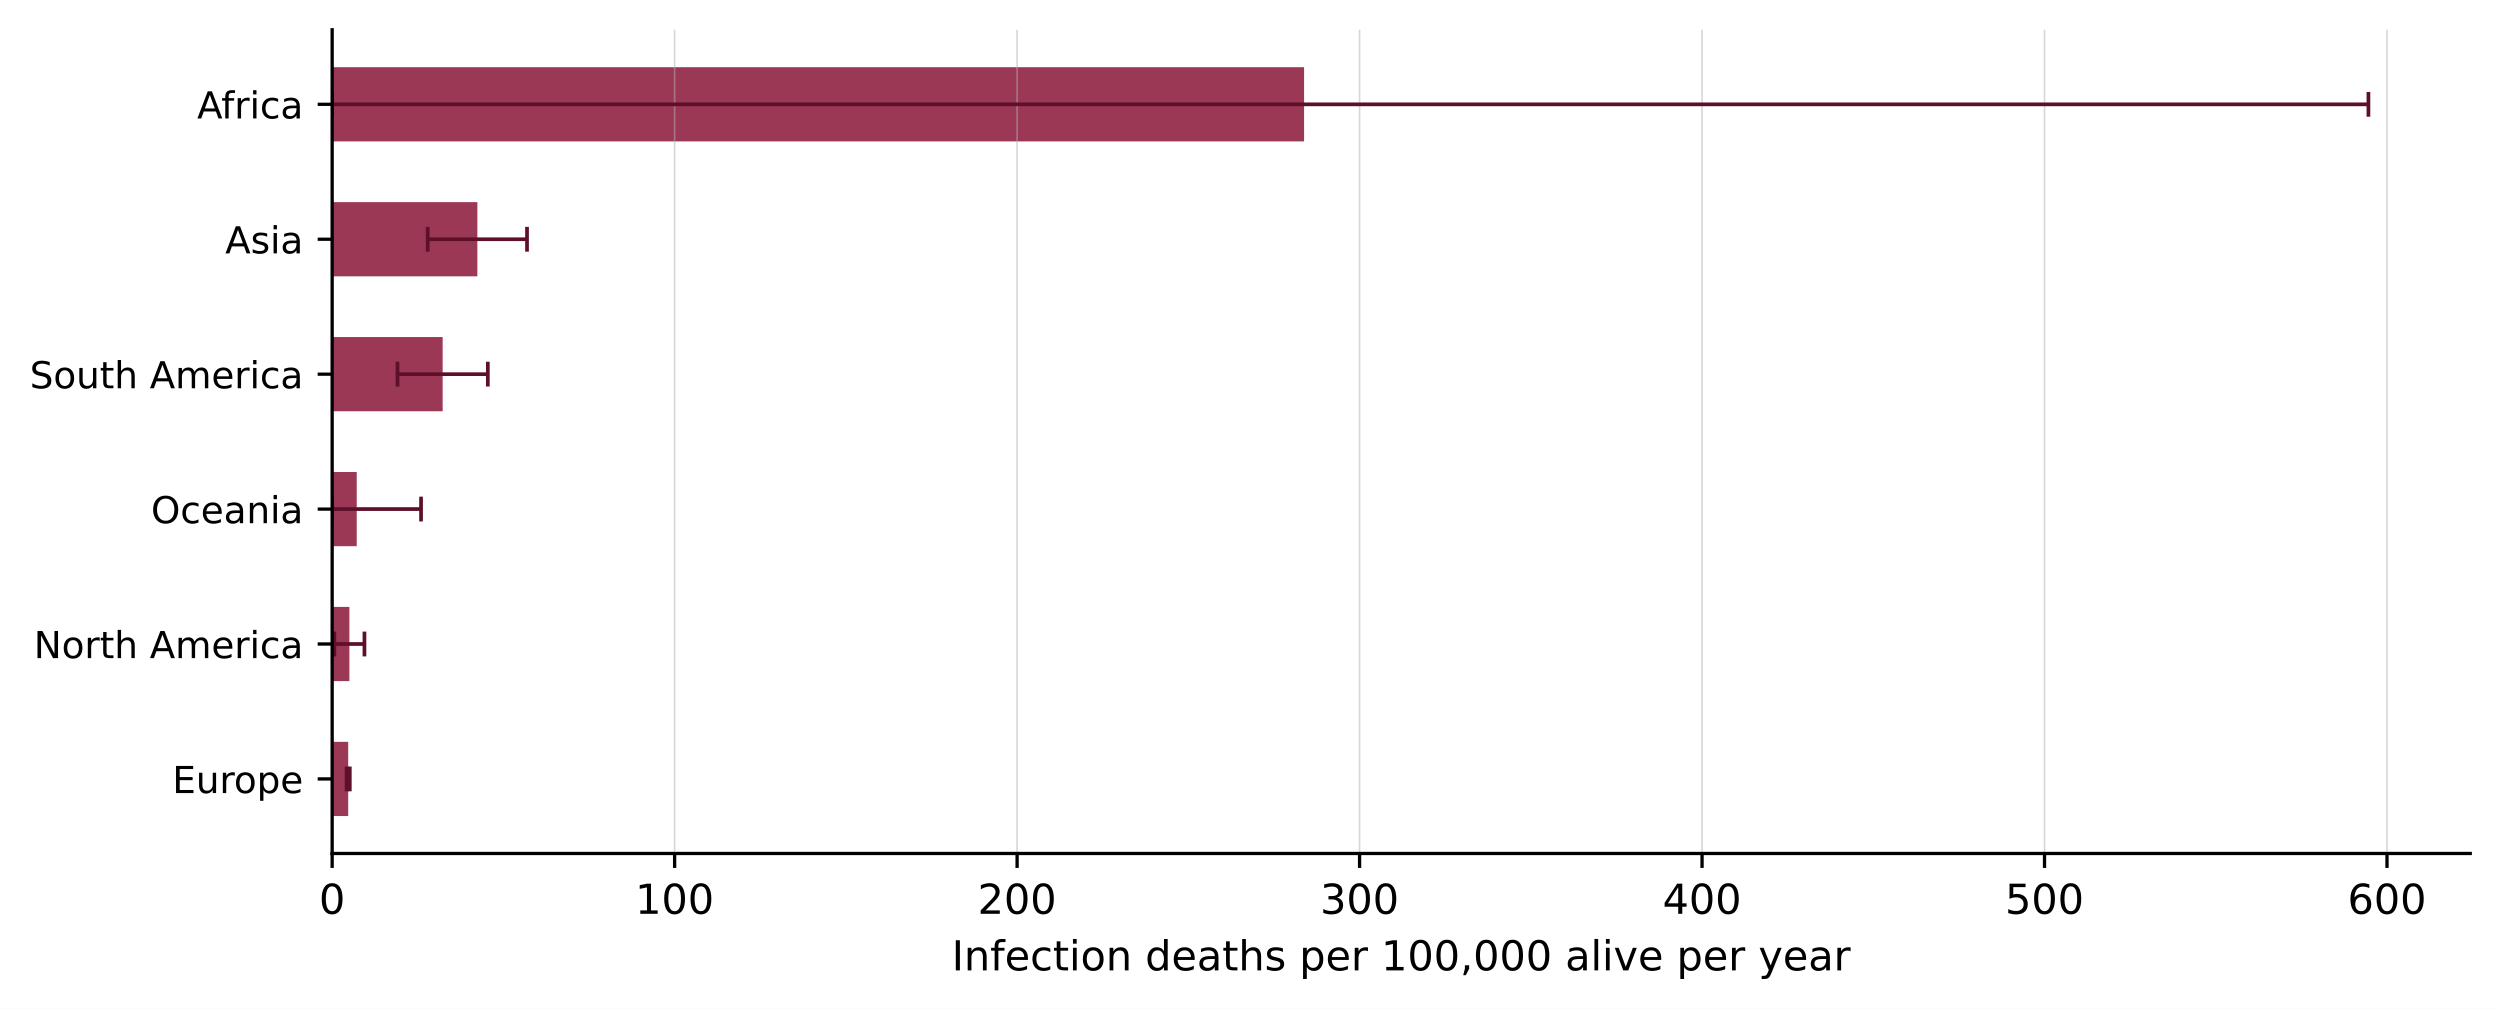
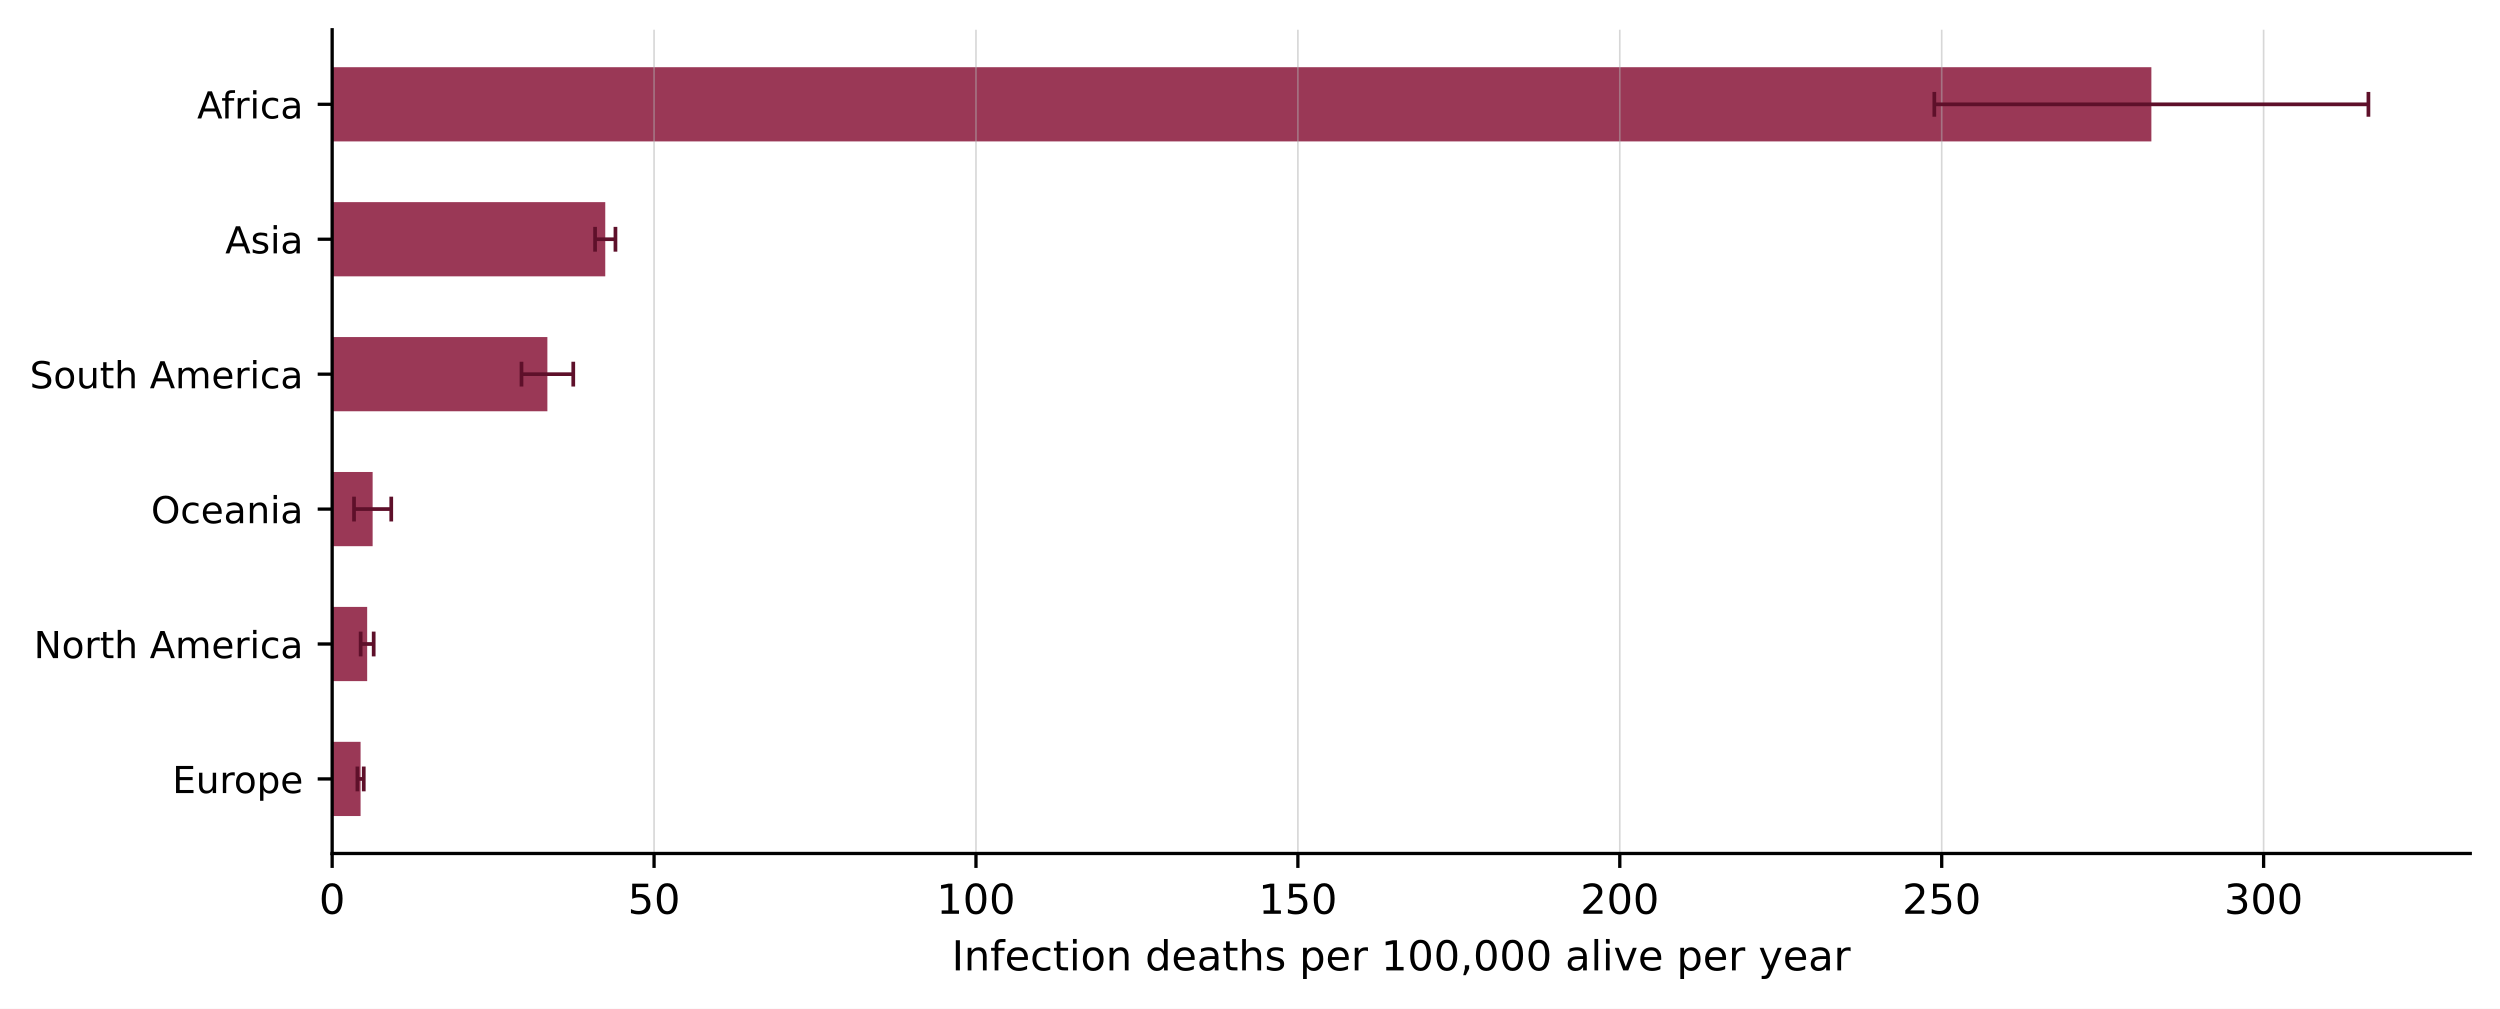
<svg xmlns="http://www.w3.org/2000/svg" xmlns:xlink="http://www.w3.org/1999/xlink" width="604.702pt" height="243.996pt" viewBox="0 0 604.702 243.996" version="1.1">
  <defs>
    <style type="text/css">*{stroke-linejoin: round; stroke-linecap: butt}</style>
  </defs>
  <g id="figure_1">
    <g id="patch_1">
      <path d="M 0 243.996  L 604.702 243.996  L 604.702 0  L 0 0  z " style="fill: #ffffff" />
    </g>
    <g id="axes_1">
      <g id="patch_2">
        <path d="M 80.342 206.44  L 597.502 206.44  L 597.502 7.2  L 80.342 7.2  z " style="fill: #ffffff" />
      </g>
      <g id="patch_3">
-         <path d="M 80.342 197.384  L 84.221 197.384  L 84.221 179.434  L 80.342 179.434  z " clip-path="url(#p004471bc8b)" style="fill: #8c1d40; opacity: 0.88" />
+         <path d="M 80.342 197.384  L 87.218 197.384  L 87.218 179.434  L 80.342 179.434  z " clip-path="url(#p9ab8baaf8f)" style="fill: #8c1d40; opacity: 0.88" />
      </g>
      <g id="patch_4">
-         <path d="M 80.342 164.748  L 84.511 164.748  L 84.511 146.799  L 80.342 146.799  z " clip-path="url(#p004471bc8b)" style="fill: #8c1d40; opacity: 0.88" />
+         <path d="M 80.342 164.748  L 88.811 164.748  L 88.811 146.799  L 80.342 146.799  z " clip-path="url(#p9ab8baaf8f)" style="fill: #8c1d40; opacity: 0.88" />
      </g>
      <g id="patch_5">
-         <path d="M 80.342 132.113  L 86.286 132.113  L 86.286 114.163  L 80.342 114.163  z " clip-path="url(#p004471bc8b)" style="fill: #8c1d40; opacity: 0.88" />
+         <path d="M 80.342 132.113  L 90.133 132.113  L 90.133 114.163  L 80.342 114.163  z " clip-path="url(#p9ab8baaf8f)" style="fill: #8c1d40; opacity: 0.88" />
      </g>
      <g id="patch_6">
-         <path d="M 80.342 99.477  L 107.071 99.477  L 107.071 81.527  L 80.342 81.527  z " clip-path="url(#p004471bc8b)" style="fill: #8c1d40; opacity: 0.88" />
+         <path d="M 80.342 99.477  L 132.401 99.477  L 132.401 81.527  L 80.342 81.527  z " clip-path="url(#p9ab8baaf8f)" style="fill: #8c1d40; opacity: 0.88" />
      </g>
      <g id="patch_7">
-         <path d="M 80.342 66.841  L 115.464 66.841  L 115.464 48.892  L 80.342 48.892  z " clip-path="url(#p004471bc8b)" style="fill: #8c1d40; opacity: 0.88" />
+         <path d="M 80.342 66.841  L 146.401 66.841  L 146.401 48.892  L 80.342 48.892  z " clip-path="url(#p9ab8baaf8f)" style="fill: #8c1d40; opacity: 0.88" />
      </g>
      <g id="patch_8">
-         <path d="M 80.342 34.206  L 315.433 34.206  L 315.433 16.256  L 80.342 16.256  z " clip-path="url(#p004471bc8b)" style="fill: #8c1d40; opacity: 0.88" />
+         <path d="M 80.342 34.206  L 520.376 34.206  L 520.376 16.256  L 80.342 16.256  z " clip-path="url(#p9ab8baaf8f)" style="fill: #8c1d40; opacity: 0.88" />
      </g>
      <g id="matplotlib.axis_1">
        <g id="xtick_1">
          <g id="line2d_1">
-             <path d="M 80.342 206.44  L 80.342 7.2  " clip-path="url(#p004471bc8b)" style="fill: none; stroke: #b0b0b0; stroke-opacity: 0.5; stroke-width: 0.4; stroke-linecap: square" />
+             <path d="M 80.342 206.44  L 80.342 7.2  " clip-path="url(#p9ab8baaf8f)" style="fill: none; stroke: #b0b0b0; stroke-opacity: 0.5; stroke-width: 0.4; stroke-linecap: square" />
          </g>
          <g id="line2d_2">
            <defs>
-               <path id="m68726a2977" d="M 0 0  L 0 3.5  " style="stroke: #000000; stroke-width: 0.8" />
+               <path id="m56ded2f910" d="M 0 0  L 0 3.5  " style="stroke: #000000; stroke-width: 0.8" />
            </defs>
            <g>
-               <use xlink:href="#m68726a2977" x="80.342" y="206.44" style="stroke: #000000; stroke-width: 0.8" />
+               <use xlink:href="#m56ded2f910" x="80.342" y="206.44" style="stroke: #000000; stroke-width: 0.8" />
            </g>
          </g>
          <g id="text_1">
            <g transform="translate(77.16031 221.0384) scale(0.1 -0.1)">
              <defs>
                <path id="DejaVuSans-30" d="M 2034 4250  Q 1547 4250 1301 3770  Q 1056 3291 1056 2328  Q 1056 1369 1301 889  Q 1547 409 2034 409  Q 2525 409 2770 889  Q 3016 1369 3016 2328  Q 3016 3291 2770 3770  Q 2525 4250 2034 4250  z M 2034 4750  Q 2819 4750 3233 4129  Q 3647 3509 3647 2328  Q 3647 1150 3233 529  Q 2819 -91 2034 -91  Q 1250 -91 836 529  Q 422 1150 422 2328  Q 422 3509 836 4129  Q 1250 4750 2034 4750  z " transform="scale(0.015625)" />
              </defs>
              <use xlink:href="#DejaVuSans-30" />
            </g>
          </g>
        </g>
        <g id="xtick_2">
          <g id="line2d_3">
-             <path d="M 163.179 206.44  L 163.179 7.2  " clip-path="url(#p004471bc8b)" style="fill: none; stroke: #b0b0b0; stroke-opacity: 0.5; stroke-width: 0.4; stroke-linecap: square" />
+             <path d="M 158.205 206.44  L 158.205 7.2  " clip-path="url(#p9ab8baaf8f)" style="fill: none; stroke: #b0b0b0; stroke-opacity: 0.5; stroke-width: 0.4; stroke-linecap: square" />
          </g>
          <g id="line2d_4">
            <g>
-               <use xlink:href="#m68726a2977" x="163.179" y="206.44" style="stroke: #000000; stroke-width: 0.8" />
+               <use xlink:href="#m56ded2f910" x="158.205" y="206.44" style="stroke: #000000; stroke-width: 0.8" />
            </g>
          </g>
          <g id="text_2">
-             <g transform="translate(153.6357 221.0384) scale(0.1 -0.1)">
+             <g transform="translate(151.843 221.0384) scale(0.1 -0.1)">
+               <defs>
+                 <path id="DejaVuSans-35" d="M 691 4666  L 3169 4666  L 3169 4134  L 1269 4134  L 1269 2991  Q 1406 3038 1543 3061  Q 1681 3084 1819 3084  Q 2600 3084 3056 2656  Q 3513 2228 3513 1497  Q 3513 744 3044 326  Q 2575 -91 1722 -91  Q 1428 -91 1123 -41  Q 819 9 494 109  L 494 744  Q 775 591 1075 516  Q 1375 441 1709 441  Q 2250 441 2565 725  Q 2881 1009 2881 1497  Q 2881 1984 2565 2268  Q 2250 2553 1709 2553  Q 1456 2553 1204 2497  Q 953 2441 691 2322  L 691 4666  z " transform="scale(0.015625)" />
+               </defs>
+               <use xlink:href="#DejaVuSans-35" />
+               <use xlink:href="#DejaVuSans-30" transform="translate(63.62305 0)" />
+             </g>
+           </g>
+         </g>
+         <g id="xtick_3">
+           <g id="line2d_5">
+             <path d="M 236.069 206.44  L 236.069 7.2  " clip-path="url(#p9ab8baaf8f)" style="fill: none; stroke: #b0b0b0; stroke-opacity: 0.5; stroke-width: 0.4; stroke-linecap: square" />
+           </g>
+           <g id="line2d_6">
+             <g>
+               <use xlink:href="#m56ded2f910" x="236.069" y="206.44" style="stroke: #000000; stroke-width: 0.8" />
+             </g>
+           </g>
+           <g id="text_3">
+             <g transform="translate(226.5256 221.0384) scale(0.1 -0.1)">
              <defs>
                <path id="DejaVuSans-31" d="M 794 531  L 1825 531  L 1825 4091  L 703 3866  L 703 4441  L 1819 4666  L 2450 4666  L 2450 531  L 3481 531  L 3481 0  L 794 0  L 794 531  z " transform="scale(0.015625)" />
              </defs>
              <use xlink:href="#DejaVuSans-31" />
              <use xlink:href="#DejaVuSans-30" transform="translate(63.62305 0)" />
              <use xlink:href="#DejaVuSans-30" transform="translate(127.2461 0)" />
            </g>
          </g>
        </g>
-         <g id="xtick_3">
-           <g id="line2d_5">
-             <path d="M 246.017 206.44  L 246.017 7.2  " clip-path="url(#p004471bc8b)" style="fill: none; stroke: #b0b0b0; stroke-opacity: 0.5; stroke-width: 0.4; stroke-linecap: square" />
-           </g>
-           <g id="line2d_6">
-             <g>
-               <use xlink:href="#m68726a2977" x="246.017" y="206.44" style="stroke: #000000; stroke-width: 0.8" />
-             </g>
-           </g>
-           <g id="text_3">
-             <g transform="translate(236.4735 221.0384) scale(0.1 -0.1)">
+         <g id="xtick_4">
+           <g id="line2d_7">
+             <path d="M 313.933 206.44  L 313.933 7.2  " clip-path="url(#p9ab8baaf8f)" style="fill: none; stroke: #b0b0b0; stroke-opacity: 0.5; stroke-width: 0.4; stroke-linecap: square" />
+           </g>
+           <g id="line2d_8">
+             <g>
+               <use xlink:href="#m56ded2f910" x="313.933" y="206.44" style="stroke: #000000; stroke-width: 0.8" />
+             </g>
+           </g>
+           <g id="text_4">
+             <g transform="translate(304.3895 221.0384) scale(0.1 -0.1)">
+               <use xlink:href="#DejaVuSans-31" />
+               <use xlink:href="#DejaVuSans-35" transform="translate(63.62305 0)" />
+               <use xlink:href="#DejaVuSans-30" transform="translate(127.2461 0)" />
+             </g>
+           </g>
+         </g>
+         <g id="xtick_5">
+           <g id="line2d_9">
+             <path d="M 391.797 206.44  L 391.797 7.2  " clip-path="url(#p9ab8baaf8f)" style="fill: none; stroke: #b0b0b0; stroke-opacity: 0.5; stroke-width: 0.4; stroke-linecap: square" />
+           </g>
+           <g id="line2d_10">
+             <g>
+               <use xlink:href="#m56ded2f910" x="391.797" y="206.44" style="stroke: #000000; stroke-width: 0.8" />
+             </g>
+           </g>
+           <g id="text_5">
+             <g transform="translate(382.2534 221.0384) scale(0.1 -0.1)">
              <defs>
                <path id="DejaVuSans-32" d="M 1228 531  L 3431 531  L 3431 0  L 469 0  L 469 531  Q 828 903 1448 1529  Q 2069 2156 2228 2338  Q 2531 2678 2651 2914  Q 2772 3150 2772 3378  Q 2772 3750 2511 3984  Q 2250 4219 1831 4219  Q 1534 4219 1204 4116  Q 875 4013 500 3803  L 500 4441  Q 881 4594 1212 4672  Q 1544 4750 1819 4750  Q 2544 4750 2975 4387  Q 3406 4025 3406 3419  Q 3406 3131 3298 2873  Q 3191 2616 2906 2266  Q 2828 2175 2409 1742  Q 1991 1309 1228 531  z " transform="scale(0.015625)" />
              </defs>
              <use xlink:href="#DejaVuSans-32" />
              <use xlink:href="#DejaVuSans-30" transform="translate(63.62305 0)" />
              <use xlink:href="#DejaVuSans-30" transform="translate(127.2461 0)" />
            </g>
          </g>
        </g>
-         <g id="xtick_4">
-           <g id="line2d_7">
-             <path d="M 328.855 206.44  L 328.855 7.2  " clip-path="url(#p004471bc8b)" style="fill: none; stroke: #b0b0b0; stroke-opacity: 0.5; stroke-width: 0.4; stroke-linecap: square" />
-           </g>
-           <g id="line2d_8">
-             <g>
-               <use xlink:href="#m68726a2977" x="328.855" y="206.44" style="stroke: #000000; stroke-width: 0.8" />
-             </g>
-           </g>
-           <g id="text_4">
-             <g transform="translate(319.3114 221.0384) scale(0.1 -0.1)">
-               <defs>
-                 <path id="DejaVuSans-33" d="M 2597 2516  Q 3050 2419 3304 2112  Q 3559 1806 3559 1356  Q 3559 666 3084 287  Q 2609 -91 1734 -91  Q 1441 -91 1130 -33  Q 819 25 488 141  L 488 750  Q 750 597 1062 519  Q 1375 441 1716 441  Q 2309 441 2620 675  Q 2931 909 2931 1356  Q 2931 1769 2642 2001  Q 2353 2234 1838 2234  L 1294 2234  L 1294 2753  L 1863 2753  Q 2328 2753 2575 2939  Q 2822 3125 2822 3475  Q 2822 3834 2567 4026  Q 2313 4219 1838 4219  Q 1578 4219 1281 4162  Q 984 4106 628 3988  L 628 4550  Q 988 4650 1302 4700  Q 1616 4750 1894 4750  Q 2613 4750 3031 4423  Q 3450 4097 3450 3541  Q 3450 3153 3228 2886  Q 3006 2619 2597 2516  z " transform="scale(0.015625)" />
-               </defs>
-               <use xlink:href="#DejaVuSans-33" />
-               <use xlink:href="#DejaVuSans-30" transform="translate(63.62305 0)" />
-               <use xlink:href="#DejaVuSans-30" transform="translate(127.2461 0)" />
-             </g>
-           </g>
-         </g>
-         <g id="xtick_5">
-           <g id="line2d_9">
-             <path d="M 411.693 206.44  L 411.693 7.2  " clip-path="url(#p004471bc8b)" style="fill: none; stroke: #b0b0b0; stroke-opacity: 0.5; stroke-width: 0.4; stroke-linecap: square" />
-           </g>
-           <g id="line2d_10">
-             <g>
-               <use xlink:href="#m68726a2977" x="411.693" y="206.44" style="stroke: #000000; stroke-width: 0.8" />
-             </g>
-           </g>
-           <g id="text_5">
-             <g transform="translate(402.1492 221.0384) scale(0.1 -0.1)">
-               <defs>
-                 <path id="DejaVuSans-34" d="M 2419 4116  L 825 1625  L 2419 1625  L 2419 4116  z M 2253 4666  L 3047 4666  L 3047 1625  L 3713 1625  L 3713 1100  L 3047 1100  L 3047 0  L 2419 0  L 2419 1100  L 313 1100  L 313 1709  L 2253 4666  z " transform="scale(0.015625)" />
-               </defs>
-               <use xlink:href="#DejaVuSans-34" />
-               <use xlink:href="#DejaVuSans-30" transform="translate(63.62305 0)" />
-               <use xlink:href="#DejaVuSans-30" transform="translate(127.2461 0)" />
-             </g>
-           </g>
-         </g>
        <g id="xtick_6">
          <g id="line2d_11">
-             <path d="M 494.531 206.44  L 494.531 7.2  " clip-path="url(#p004471bc8b)" style="fill: none; stroke: #b0b0b0; stroke-opacity: 0.5; stroke-width: 0.4; stroke-linecap: square" />
+             <path d="M 469.661 206.44  L 469.661 7.2  " clip-path="url(#p9ab8baaf8f)" style="fill: none; stroke: #b0b0b0; stroke-opacity: 0.5; stroke-width: 0.4; stroke-linecap: square" />
          </g>
          <g id="line2d_12">
            <g>
-               <use xlink:href="#m68726a2977" x="494.531" y="206.44" style="stroke: #000000; stroke-width: 0.8" />
+               <use xlink:href="#m56ded2f910" x="469.661" y="206.44" style="stroke: #000000; stroke-width: 0.8" />
            </g>
          </g>
          <g id="text_6">
-             <g transform="translate(484.9871 221.0384) scale(0.1 -0.1)">
-               <defs>
-                 <path id="DejaVuSans-35" d="M 691 4666  L 3169 4666  L 3169 4134  L 1269 4134  L 1269 2991  Q 1406 3038 1543 3061  Q 1681 3084 1819 3084  Q 2600 3084 3056 2656  Q 3513 2228 3513 1497  Q 3513 744 3044 326  Q 2575 -91 1722 -91  Q 1428 -91 1123 -41  Q 819 9 494 109  L 494 744  Q 775 591 1075 516  Q 1375 441 1709 441  Q 2250 441 2565 725  Q 2881 1009 2881 1497  Q 2881 1984 2565 2268  Q 2250 2553 1709 2553  Q 1456 2553 1204 2497  Q 953 2441 691 2322  L 691 4666  z " transform="scale(0.015625)" />
-               </defs>
-               <use xlink:href="#DejaVuSans-35" />
-               <use xlink:href="#DejaVuSans-30" transform="translate(63.62305 0)" />
+             <g transform="translate(460.1173 221.0384) scale(0.1 -0.1)">
+               <use xlink:href="#DejaVuSans-32" />
+               <use xlink:href="#DejaVuSans-35" transform="translate(63.62305 0)" />
              <use xlink:href="#DejaVuSans-30" transform="translate(127.2461 0)" />
            </g>
          </g>
        </g>
        <g id="xtick_7">
          <g id="line2d_13">
-             <path d="M 577.369 206.44  L 577.369 7.2  " clip-path="url(#p004471bc8b)" style="fill: none; stroke: #b0b0b0; stroke-opacity: 0.5; stroke-width: 0.4; stroke-linecap: square" />
+             <path d="M 547.525 206.44  L 547.525 7.2  " clip-path="url(#p9ab8baaf8f)" style="fill: none; stroke: #b0b0b0; stroke-opacity: 0.5; stroke-width: 0.4; stroke-linecap: square" />
          </g>
          <g id="line2d_14">
            <g>
-               <use xlink:href="#m68726a2977" x="577.369" y="206.44" style="stroke: #000000; stroke-width: 0.8" />
+               <use xlink:href="#m56ded2f910" x="547.525" y="206.44" style="stroke: #000000; stroke-width: 0.8" />
            </g>
          </g>
          <g id="text_7">
-             <g transform="translate(567.8249 221.0384) scale(0.1 -0.1)">
-               <defs>
-                 <path id="DejaVuSans-36" d="M 2113 2584  Q 1688 2584 1439 2293  Q 1191 2003 1191 1497  Q 1191 994 1439 701  Q 1688 409 2113 409  Q 2538 409 2786 701  Q 3034 994 3034 1497  Q 3034 2003 2786 2293  Q 2538 2584 2113 2584  z M 3366 4563  L 3366 3988  Q 3128 4100 2886 4159  Q 2644 4219 2406 4219  Q 1781 4219 1451 3797  Q 1122 3375 1075 2522  Q 1259 2794 1537 2939  Q 1816 3084 2150 3084  Q 2853 3084 3261 2657  Q 3669 2231 3669 1497  Q 3669 778 3244 343  Q 2819 -91 2113 -91  Q 1303 -91 875 529  Q 447 1150 447 2328  Q 447 3434 972 4092  Q 1497 4750 2381 4750  Q 2619 4750 2861 4703  Q 3103 4656 3366 4563  z " transform="scale(0.015625)" />
-               </defs>
-               <use xlink:href="#DejaVuSans-36" />
+             <g transform="translate(537.9812 221.0384) scale(0.1 -0.1)">
+               <defs>
+                 <path id="DejaVuSans-33" d="M 2597 2516  Q 3050 2419 3304 2112  Q 3559 1806 3559 1356  Q 3559 666 3084 287  Q 2609 -91 1734 -91  Q 1441 -91 1130 -33  Q 819 25 488 141  L 488 750  Q 750 597 1062 519  Q 1375 441 1716 441  Q 2309 441 2620 675  Q 2931 909 2931 1356  Q 2931 1769 2642 2001  Q 2353 2234 1838 2234  L 1294 2234  L 1294 2753  L 1863 2753  Q 2328 2753 2575 2939  Q 2822 3125 2822 3475  Q 2822 3834 2567 4026  Q 2313 4219 1838 4219  Q 1578 4219 1281 4162  Q 984 4106 628 3988  L 628 4550  Q 988 4650 1302 4700  Q 1616 4750 1894 4750  Q 2613 4750 3031 4423  Q 3450 4097 3450 3541  Q 3450 3153 3228 2886  Q 3006 2619 2597 2516  z " transform="scale(0.015625)" />
+               </defs>
+               <use xlink:href="#DejaVuSans-33" />
              <use xlink:href="#DejaVuSans-30" transform="translate(63.62305 0)" />
              <use xlink:href="#DejaVuSans-30" transform="translate(127.2461 0)" />
            </g>
          </g>
        </g>
        <g id="text_8">
          <g transform="translate(230.2091 234.7166) scale(0.1 -0.1)">
            <defs>
              <path id="DejaVuSans-49" d="M 628 4666  L 1259 4666  L 1259 0  L 628 0  L 628 4666  z " transform="scale(0.015625)" />
              <path id="DejaVuSans-6e" d="M 3513 2113  L 3513 0  L 2938 0  L 2938 2094  Q 2938 2591 2744 2837  Q 2550 3084 2163 3084  Q 1697 3084 1428 2787  Q 1159 2491 1159 1978  L 1159 0  L 581 0  L 581 3500  L 1159 3500  L 1159 2956  Q 1366 3272 1645 3428  Q 1925 3584 2291 3584  Q 2894 3584 3203 3211  Q 3513 2838 3513 2113  z " transform="scale(0.015625)" />
              <path id="DejaVuSans-66" d="M 2375 4863  L 2375 4384  L 1825 4384  Q 1516 4384 1395 4259  Q 1275 4134 1275 3809  L 1275 3500  L 2222 3500  L 2222 3053  L 1275 3053  L 1275 0  L 697 0  L 697 3053  L 147 3053  L 147 3500  L 697 3500  L 697 3744  Q 697 4328 969 4595  Q 1241 4863 1831 4863  L 2375 4863  z " transform="scale(0.015625)" />
              <path id="DejaVuSans-65" d="M 3597 1894  L 3597 1613  L 953 1613  Q 991 1019 1311 708  Q 1631 397 2203 397  Q 2534 397 2845 478  Q 3156 559 3463 722  L 3463 178  Q 3153 47 2828 -22  Q 2503 -91 2169 -91  Q 1331 -91 842 396  Q 353 884 353 1716  Q 353 2575 817 3079  Q 1281 3584 2069 3584  Q 2775 3584 3186 3129  Q 3597 2675 3597 1894  z M 3022 2063  Q 3016 2534 2758 2815  Q 2500 3097 2075 3097  Q 1594 3097 1305 2825  Q 1016 2553 972 2059  L 3022 2063  z " transform="scale(0.015625)" />
              <path id="DejaVuSans-63" d="M 3122 3366  L 3122 2828  Q 2878 2963 2633 3030  Q 2388 3097 2138 3097  Q 1578 3097 1268 2742  Q 959 2388 959 1747  Q 959 1106 1268 751  Q 1578 397 2138 397  Q 2388 397 2633 464  Q 2878 531 3122 666  L 3122 134  Q 2881 22 2623 -34  Q 2366 -91 2075 -91  Q 1284 -91 818 406  Q 353 903 353 1747  Q 353 2603 823 3093  Q 1294 3584 2113 3584  Q 2378 3584 2631 3529  Q 2884 3475 3122 3366  z " transform="scale(0.015625)" />
              <path id="DejaVuSans-74" d="M 1172 4494  L 1172 3500  L 2356 3500  L 2356 3053  L 1172 3053  L 1172 1153  Q 1172 725 1289 603  Q 1406 481 1766 481  L 2356 481  L 2356 0  L 1766 0  Q 1100 0 847 248  Q 594 497 594 1153  L 594 3053  L 172 3053  L 172 3500  L 594 3500  L 594 4494  L 1172 4494  z " transform="scale(0.015625)" />
              <path id="DejaVuSans-69" d="M 603 3500  L 1178 3500  L 1178 0  L 603 0  L 603 3500  z M 603 4863  L 1178 4863  L 1178 4134  L 603 4134  L 603 4863  z " transform="scale(0.015625)" />
              <path id="DejaVuSans-6f" d="M 1959 3097  Q 1497 3097 1228 2736  Q 959 2375 959 1747  Q 959 1119 1226 758  Q 1494 397 1959 397  Q 2419 397 2687 759  Q 2956 1122 2956 1747  Q 2956 2369 2687 2733  Q 2419 3097 1959 3097  z M 1959 3584  Q 2709 3584 3137 3096  Q 3566 2609 3566 1747  Q 3566 888 3137 398  Q 2709 -91 1959 -91  Q 1206 -91 779 398  Q 353 888 353 1747  Q 353 2609 779 3096  Q 1206 3584 1959 3584  z " transform="scale(0.015625)" />
              <path id="DejaVuSans-20" transform="scale(0.015625)" />
              <path id="DejaVuSans-64" d="M 2906 2969  L 2906 4863  L 3481 4863  L 3481 0  L 2906 0  L 2906 525  Q 2725 213 2448 61  Q 2172 -91 1784 -91  Q 1150 -91 751 415  Q 353 922 353 1747  Q 353 2572 751 3078  Q 1150 3584 1784 3584  Q 2172 3584 2448 3432  Q 2725 3281 2906 2969  z M 947 1747  Q 947 1113 1208 752  Q 1469 391 1925 391  Q 2381 391 2643 752  Q 2906 1113 2906 1747  Q 2906 2381 2643 2742  Q 2381 3103 1925 3103  Q 1469 3103 1208 2742  Q 947 2381 947 1747  z " transform="scale(0.015625)" />
              <path id="DejaVuSans-61" d="M 2194 1759  Q 1497 1759 1228 1600  Q 959 1441 959 1056  Q 959 750 1161 570  Q 1363 391 1709 391  Q 2188 391 2477 730  Q 2766 1069 2766 1631  L 2766 1759  L 2194 1759  z M 3341 1997  L 3341 0  L 2766 0  L 2766 531  Q 2569 213 2275 61  Q 1981 -91 1556 -91  Q 1019 -91 701 211  Q 384 513 384 1019  Q 384 1609 779 1909  Q 1175 2209 1959 2209  L 2766 2209  L 2766 2266  Q 2766 2663 2505 2880  Q 2244 3097 1772 3097  Q 1472 3097 1187 3025  Q 903 2953 641 2809  L 641 3341  Q 956 3463 1253 3523  Q 1550 3584 1831 3584  Q 2591 3584 2966 3190  Q 3341 2797 3341 1997  z " transform="scale(0.015625)" />
              <path id="DejaVuSans-68" d="M 3513 2113  L 3513 0  L 2938 0  L 2938 2094  Q 2938 2591 2744 2837  Q 2550 3084 2163 3084  Q 1697 3084 1428 2787  Q 1159 2491 1159 1978  L 1159 0  L 581 0  L 581 4863  L 1159 4863  L 1159 2956  Q 1366 3272 1645 3428  Q 1925 3584 2291 3584  Q 2894 3584 3203 3211  Q 3513 2838 3513 2113  z " transform="scale(0.015625)" />
              <path id="DejaVuSans-73" d="M 2834 3397  L 2834 2853  Q 2591 2978 2328 3040  Q 2066 3103 1784 3103  Q 1356 3103 1142 2972  Q 928 2841 928 2578  Q 928 2378 1081 2264  Q 1234 2150 1697 2047  L 1894 2003  Q 2506 1872 2764 1633  Q 3022 1394 3022 966  Q 3022 478 2636 193  Q 2250 -91 1575 -91  Q 1294 -91 989 -36  Q 684 19 347 128  L 347 722  Q 666 556 975 473  Q 1284 391 1588 391  Q 1994 391 2212 530  Q 2431 669 2431 922  Q 2431 1156 2273 1281  Q 2116 1406 1581 1522  L 1381 1569  Q 847 1681 609 1914  Q 372 2147 372 2553  Q 372 3047 722 3315  Q 1072 3584 1716 3584  Q 2034 3584 2315 3537  Q 2597 3491 2834 3397  z " transform="scale(0.015625)" />
              <path id="DejaVuSans-70" d="M 1159 525  L 1159 -1331  L 581 -1331  L 581 3500  L 1159 3500  L 1159 2969  Q 1341 3281 1617 3432  Q 1894 3584 2278 3584  Q 2916 3584 3314 3078  Q 3713 2572 3713 1747  Q 3713 922 3314 415  Q 2916 -91 2278 -91  Q 1894 -91 1617 61  Q 1341 213 1159 525  z M 3116 1747  Q 3116 2381 2855 2742  Q 2594 3103 2138 3103  Q 1681 3103 1420 2742  Q 1159 2381 1159 1747  Q 1159 1113 1420 752  Q 1681 391 2138 391  Q 2594 391 2855 752  Q 3116 1113 3116 1747  z " transform="scale(0.015625)" />
              <path id="DejaVuSans-72" d="M 2631 2963  Q 2534 3019 2420 3045  Q 2306 3072 2169 3072  Q 1681 3072 1420 2755  Q 1159 2438 1159 1844  L 1159 0  L 581 0  L 581 3500  L 1159 3500  L 1159 2956  Q 1341 3275 1631 3429  Q 1922 3584 2338 3584  Q 2397 3584 2469 3576  Q 2541 3569 2628 3553  L 2631 2963  z " transform="scale(0.015625)" />
              <path id="DejaVuSans-2c" d="M 750 794  L 1409 794  L 1409 256  L 897 -744  L 494 -744  L 750 256  L 750 794  z " transform="scale(0.015625)" />
              <path id="DejaVuSans-6c" d="M 603 4863  L 1178 4863  L 1178 0  L 603 0  L 603 4863  z " transform="scale(0.015625)" />
              <path id="DejaVuSans-76" d="M 191 3500  L 800 3500  L 1894 563  L 2988 3500  L 3597 3500  L 2284 0  L 1503 0  L 191 3500  z " transform="scale(0.015625)" />
              <path id="DejaVuSans-79" d="M 2059 -325  Q 1816 -950 1584 -1140  Q 1353 -1331 966 -1331  L 506 -1331  L 506 -850  L 844 -850  Q 1081 -850 1212 -737  Q 1344 -625 1503 -206  L 1606 56  L 191 3500  L 800 3500  L 1894 763  L 2988 3500  L 3597 3500  L 2059 -325  z " transform="scale(0.015625)" />
            </defs>
            <use xlink:href="#DejaVuSans-49" />
            <use xlink:href="#DejaVuSans-6e" transform="translate(29.49219 0)" />
            <use xlink:href="#DejaVuSans-66" transform="translate(92.87109 0)" />
            <use xlink:href="#DejaVuSans-65" transform="translate(128.0762 0)" />
            <use xlink:href="#DejaVuSans-63" transform="translate(189.5996 0)" />
            <use xlink:href="#DejaVuSans-74" transform="translate(244.5801 0)" />
            <use xlink:href="#DejaVuSans-69" transform="translate(283.7891 0)" />
            <use xlink:href="#DejaVuSans-6f" transform="translate(311.5723 0)" />
            <use xlink:href="#DejaVuSans-6e" transform="translate(372.7539 0)" />
            <use xlink:href="#DejaVuSans-20" transform="translate(436.1328 0)" />
            <use xlink:href="#DejaVuSans-64" transform="translate(467.9199 0)" />
            <use xlink:href="#DejaVuSans-65" transform="translate(531.3965 0)" />
            <use xlink:href="#DejaVuSans-61" transform="translate(592.9199 0)" />
            <use xlink:href="#DejaVuSans-74" transform="translate(654.1992 0)" />
            <use xlink:href="#DejaVuSans-68" transform="translate(693.4082 0)" />
            <use xlink:href="#DejaVuSans-73" transform="translate(756.7871 0)" />
            <use xlink:href="#DejaVuSans-20" transform="translate(808.8867 0)" />
            <use xlink:href="#DejaVuSans-70" transform="translate(840.6738 0)" />
            <use xlink:href="#DejaVuSans-65" transform="translate(904.1504 0)" />
            <use xlink:href="#DejaVuSans-72" transform="translate(965.6738 0)" />
            <use xlink:href="#DejaVuSans-20" transform="translate(1006.787 0)" />
            <use xlink:href="#DejaVuSans-31" transform="translate(1038.574 0)" />
            <use xlink:href="#DejaVuSans-30" transform="translate(1102.197 0)" />
            <use xlink:href="#DejaVuSans-30" transform="translate(1165.82 0)" />
            <use xlink:href="#DejaVuSans-2c" transform="translate(1229.443 0)" />
            <use xlink:href="#DejaVuSans-30" transform="translate(1261.23 0)" />
            <use xlink:href="#DejaVuSans-30" transform="translate(1324.854 0)" />
            <use xlink:href="#DejaVuSans-30" transform="translate(1388.477 0)" />
            <use xlink:href="#DejaVuSans-20" transform="translate(1452.1 0)" />
            <use xlink:href="#DejaVuSans-61" transform="translate(1483.887 0)" />
            <use xlink:href="#DejaVuSans-6c" transform="translate(1545.166 0)" />
            <use xlink:href="#DejaVuSans-69" transform="translate(1572.949 0)" />
            <use xlink:href="#DejaVuSans-76" transform="translate(1600.732 0)" />
            <use xlink:href="#DejaVuSans-65" transform="translate(1659.912 0)" />
            <use xlink:href="#DejaVuSans-20" transform="translate(1721.436 0)" />
            <use xlink:href="#DejaVuSans-70" transform="translate(1753.223 0)" />
            <use xlink:href="#DejaVuSans-65" transform="translate(1816.699 0)" />
            <use xlink:href="#DejaVuSans-72" transform="translate(1878.223 0)" />
            <use xlink:href="#DejaVuSans-20" transform="translate(1919.336 0)" />
            <use xlink:href="#DejaVuSans-79" transform="translate(1951.123 0)" />
            <use xlink:href="#DejaVuSans-65" transform="translate(2010.303 0)" />
            <use xlink:href="#DejaVuSans-61" transform="translate(2071.826 0)" />
            <use xlink:href="#DejaVuSans-72" transform="translate(2133.105 0)" />
          </g>
        </g>
      </g>
      <g id="matplotlib.axis_2">
        <g id="ytick_1">
          <g id="line2d_15">
            <defs>
-               <path id="m593747f162" d="M 0 0  L -3.5 0  " style="stroke: #000000; stroke-width: 0.8" />
+               <path id="ma37e44d2d7" d="M 0 0  L -3.5 0  " style="stroke: #000000; stroke-width: 0.8" />
            </defs>
            <g>
-               <use xlink:href="#m593747f162" x="80.342" y="188.409" style="stroke: #000000; stroke-width: 0.8" />
+               <use xlink:href="#ma37e44d2d7" x="80.342" y="188.409" style="stroke: #000000; stroke-width: 0.8" />
            </g>
          </g>
          <g id="text_9">
            <g transform="translate(41.69531 191.8282) scale(0.09 -0.09)">
              <defs>
                <path id="DejaVuSans-45" d="M 628 4666  L 3578 4666  L 3578 4134  L 1259 4134  L 1259 2753  L 3481 2753  L 3481 2222  L 1259 2222  L 1259 531  L 3634 531  L 3634 0  L 628 0  L 628 4666  z " transform="scale(0.015625)" />
                <path id="DejaVuSans-75" d="M 544 1381  L 544 3500  L 1119 3500  L 1119 1403  Q 1119 906 1312 657  Q 1506 409 1894 409  Q 2359 409 2629 706  Q 2900 1003 2900 1516  L 2900 3500  L 3475 3500  L 3475 0  L 2900 0  L 2900 538  Q 2691 219 2414 64  Q 2138 -91 1772 -91  Q 1169 -91 856 284  Q 544 659 544 1381  z M 1991 3584  L 1991 3584  z " transform="scale(0.015625)" />
              </defs>
              <use xlink:href="#DejaVuSans-45" />
              <use xlink:href="#DejaVuSans-75" transform="translate(63.18359 0)" />
              <use xlink:href="#DejaVuSans-72" transform="translate(126.5625 0)" />
              <use xlink:href="#DejaVuSans-6f" transform="translate(165.4258 0)" />
              <use xlink:href="#DejaVuSans-70" transform="translate(226.6074 0)" />
              <use xlink:href="#DejaVuSans-65" transform="translate(290.084 0)" />
            </g>
          </g>
        </g>
        <g id="ytick_2">
          <g id="line2d_16">
            <g>
-               <use xlink:href="#m593747f162" x="80.342" y="155.773" style="stroke: #000000; stroke-width: 0.8" />
+               <use xlink:href="#ma37e44d2d7" x="80.342" y="155.773" style="stroke: #000000; stroke-width: 0.8" />
            </g>
          </g>
          <g id="text_10">
            <g transform="translate(8.184375 159.1926) scale(0.09 -0.09)">
              <defs>
                <path id="DejaVuSans-4e" d="M 628 4666  L 1478 4666  L 3547 763  L 3547 4666  L 4159 4666  L 4159 0  L 3309 0  L 1241 3903  L 1241 0  L 628 0  L 628 4666  z " transform="scale(0.015625)" />
                <path id="DejaVuSans-41" d="M 2188 4044  L 1331 1722  L 3047 1722  L 2188 4044  z M 1831 4666  L 2547 4666  L 4325 0  L 3669 0  L 3244 1197  L 1141 1197  L 716 0  L 50 0  L 1831 4666  z " transform="scale(0.015625)" />
                <path id="DejaVuSans-6d" d="M 3328 2828  Q 3544 3216 3844 3400  Q 4144 3584 4550 3584  Q 5097 3584 5394 3201  Q 5691 2819 5691 2113  L 5691 0  L 5113 0  L 5113 2094  Q 5113 2597 4934 2840  Q 4756 3084 4391 3084  Q 3944 3084 3684 2787  Q 3425 2491 3425 1978  L 3425 0  L 2847 0  L 2847 2094  Q 2847 2600 2669 2842  Q 2491 3084 2119 3084  Q 1678 3084 1418 2786  Q 1159 2488 1159 1978  L 1159 0  L 581 0  L 581 3500  L 1159 3500  L 1159 2956  Q 1356 3278 1631 3431  Q 1906 3584 2284 3584  Q 2666 3584 2933 3390  Q 3200 3197 3328 2828  z " transform="scale(0.015625)" />
              </defs>
              <use xlink:href="#DejaVuSans-4e" />
              <use xlink:href="#DejaVuSans-6f" transform="translate(74.80469 0)" />
              <use xlink:href="#DejaVuSans-72" transform="translate(135.9863 0)" />
              <use xlink:href="#DejaVuSans-74" transform="translate(177.0996 0)" />
              <use xlink:href="#DejaVuSans-68" transform="translate(216.3086 0)" />
              <use xlink:href="#DejaVuSans-20" transform="translate(279.6875 0)" />
              <use xlink:href="#DejaVuSans-41" transform="translate(311.4746 0)" />
              <use xlink:href="#DejaVuSans-6d" transform="translate(379.8828 0)" />
              <use xlink:href="#DejaVuSans-65" transform="translate(477.2949 0)" />
              <use xlink:href="#DejaVuSans-72" transform="translate(538.8184 0)" />
              <use xlink:href="#DejaVuSans-69" transform="translate(579.9316 0)" />
              <use xlink:href="#DejaVuSans-63" transform="translate(607.7148 0)" />
              <use xlink:href="#DejaVuSans-61" transform="translate(662.6953 0)" />
            </g>
          </g>
        </g>
        <g id="ytick_3">
          <g id="line2d_17">
            <g>
-               <use xlink:href="#m593747f162" x="80.342" y="123.138" style="stroke: #000000; stroke-width: 0.8" />
+               <use xlink:href="#ma37e44d2d7" x="80.342" y="123.138" style="stroke: #000000; stroke-width: 0.8" />
            </g>
          </g>
          <g id="text_11">
            <g transform="translate(36.53578 126.5571) scale(0.09 -0.09)">
              <defs>
                <path id="DejaVuSans-4f" d="M 2522 4238  Q 1834 4238 1429 3725  Q 1025 3213 1025 2328  Q 1025 1447 1429 934  Q 1834 422 2522 422  Q 3209 422 3611 934  Q 4013 1447 4013 2328  Q 4013 3213 3611 3725  Q 3209 4238 2522 4238  z M 2522 4750  Q 3503 4750 4090 4092  Q 4678 3434 4678 2328  Q 4678 1225 4090 567  Q 3503 -91 2522 -91  Q 1538 -91 948 565  Q 359 1222 359 2328  Q 359 3434 948 4092  Q 1538 4750 2522 4750  z " transform="scale(0.015625)" />
              </defs>
              <use xlink:href="#DejaVuSans-4f" />
              <use xlink:href="#DejaVuSans-63" transform="translate(78.71094 0)" />
              <use xlink:href="#DejaVuSans-65" transform="translate(133.6914 0)" />
              <use xlink:href="#DejaVuSans-61" transform="translate(195.2148 0)" />
              <use xlink:href="#DejaVuSans-6e" transform="translate(256.4941 0)" />
              <use xlink:href="#DejaVuSans-69" transform="translate(319.873 0)" />
              <use xlink:href="#DejaVuSans-61" transform="translate(347.6562 0)" />
            </g>
          </g>
        </g>
        <g id="ytick_4">
          <g id="line2d_18">
            <g>
-               <use xlink:href="#m593747f162" x="80.342" y="90.502" style="stroke: #000000; stroke-width: 0.8" />
+               <use xlink:href="#ma37e44d2d7" x="80.342" y="90.502" style="stroke: #000000; stroke-width: 0.8" />
            </g>
          </g>
          <g id="text_12">
            <g transform="translate(7.2 93.92153) scale(0.09 -0.09)">
              <defs>
                <path id="DejaVuSans-53" d="M 3425 4513  L 3425 3897  Q 3066 4069 2747 4153  Q 2428 4238 2131 4238  Q 1616 4238 1336 4038  Q 1056 3838 1056 3469  Q 1056 3159 1242 3001  Q 1428 2844 1947 2747  L 2328 2669  Q 3034 2534 3370 2195  Q 3706 1856 3706 1288  Q 3706 609 3251 259  Q 2797 -91 1919 -91  Q 1588 -91 1214 -16  Q 841 59 441 206  L 441 856  Q 825 641 1194 531  Q 1563 422 1919 422  Q 2459 422 2753 634  Q 3047 847 3047 1241  Q 3047 1584 2836 1778  Q 2625 1972 2144 2069  L 1759 2144  Q 1053 2284 737 2584  Q 422 2884 422 3419  Q 422 4038 858 4394  Q 1294 4750 2059 4750  Q 2388 4750 2728 4690  Q 3069 4631 3425 4513  z " transform="scale(0.015625)" />
              </defs>
              <use xlink:href="#DejaVuSans-53" />
              <use xlink:href="#DejaVuSans-6f" transform="translate(63.47656 0)" />
              <use xlink:href="#DejaVuSans-75" transform="translate(124.6582 0)" />
              <use xlink:href="#DejaVuSans-74" transform="translate(188.0371 0)" />
              <use xlink:href="#DejaVuSans-68" transform="translate(227.2461 0)" />
              <use xlink:href="#DejaVuSans-20" transform="translate(290.625 0)" />
              <use xlink:href="#DejaVuSans-41" transform="translate(322.4121 0)" />
              <use xlink:href="#DejaVuSans-6d" transform="translate(390.8203 0)" />
              <use xlink:href="#DejaVuSans-65" transform="translate(488.2324 0)" />
              <use xlink:href="#DejaVuSans-72" transform="translate(549.7559 0)" />
              <use xlink:href="#DejaVuSans-69" transform="translate(590.8691 0)" />
              <use xlink:href="#DejaVuSans-63" transform="translate(618.6523 0)" />
              <use xlink:href="#DejaVuSans-61" transform="translate(673.6328 0)" />
            </g>
          </g>
        </g>
        <g id="ytick_5">
          <g id="line2d_19">
            <g>
-               <use xlink:href="#m593747f162" x="80.342" y="57.867" style="stroke: #000000; stroke-width: 0.8" />
+               <use xlink:href="#ma37e44d2d7" x="80.342" y="57.867" style="stroke: #000000; stroke-width: 0.8" />
            </g>
          </g>
          <g id="text_13">
            <g transform="translate(54.48094 61.28598) scale(0.09 -0.09)">
              <use xlink:href="#DejaVuSans-41" />
              <use xlink:href="#DejaVuSans-73" transform="translate(68.4082 0)" />
              <use xlink:href="#DejaVuSans-69" transform="translate(120.5078 0)" />
              <use xlink:href="#DejaVuSans-61" transform="translate(148.291 0)" />
            </g>
          </g>
        </g>
        <g id="ytick_6">
          <g id="line2d_20">
            <g>
-               <use xlink:href="#m593747f162" x="80.342" y="25.231" style="stroke: #000000; stroke-width: 0.8" />
+               <use xlink:href="#ma37e44d2d7" x="80.342" y="25.231" style="stroke: #000000; stroke-width: 0.8" />
            </g>
          </g>
          <g id="text_14">
            <g transform="translate(47.67891 28.65044) scale(0.09 -0.09)">
              <use xlink:href="#DejaVuSans-41" />
              <use xlink:href="#DejaVuSans-66" transform="translate(64.7832 0)" />
              <use xlink:href="#DejaVuSans-72" transform="translate(99.98828 0)" />
              <use xlink:href="#DejaVuSans-69" transform="translate(141.1016 0)" />
              <use xlink:href="#DejaVuSans-63" transform="translate(168.8848 0)" />
              <use xlink:href="#DejaVuSans-61" transform="translate(223.8652 0)" />
            </g>
          </g>
        </g>
      </g>
      <g id="LineCollection_1">
-         <path d="M 83.836 188.409  L 84.605 188.409  " clip-path="url(#p004471bc8b)" style="fill: none; stroke: #5e102a; stroke-width: 0.9" />
-         <path d="M 80.87 155.773  L 88.151 155.773  " clip-path="url(#p004471bc8b)" style="fill: none; stroke: #5e102a; stroke-width: 0.9" />
-         <path d="M 80.342 123.138  L 101.843 123.138  " clip-path="url(#p004471bc8b)" style="fill: none; stroke: #5e102a; stroke-width: 0.9" />
-         <path d="M 96.147 90.502  L 117.995 90.502  " clip-path="url(#p004471bc8b)" style="fill: none; stroke: #5e102a; stroke-width: 0.9" />
-         <path d="M 103.452 57.867  L 127.476 57.867  " clip-path="url(#p004471bc8b)" style="fill: none; stroke: #5e102a; stroke-width: 0.9" />
-         <path d="M 80.342 25.231  L 572.875 25.231  " clip-path="url(#p004471bc8b)" style="fill: none; stroke: #5e102a; stroke-width: 0.9" />
+         <path d="M 86.45 188.409  L 87.986 188.409  " clip-path="url(#p9ab8baaf8f)" style="fill: none; stroke: #5e102a; stroke-width: 0.9" />
+         <path d="M 87.234 155.773  L 90.388 155.773  " clip-path="url(#p9ab8baaf8f)" style="fill: none; stroke: #5e102a; stroke-width: 0.9" />
+         <path d="M 85.632 123.138  L 94.635 123.138  " clip-path="url(#p9ab8baaf8f)" style="fill: none; stroke: #5e102a; stroke-width: 0.9" />
+         <path d="M 126.14 90.502  L 138.662 90.502  " clip-path="url(#p9ab8baaf8f)" style="fill: none; stroke: #5e102a; stroke-width: 0.9" />
+         <path d="M 143.937 57.867  L 148.865 57.867  " clip-path="url(#p9ab8baaf8f)" style="fill: none; stroke: #5e102a; stroke-width: 0.9" />
+         <path d="M 467.876 25.231  L 572.875 25.231  " clip-path="url(#p9ab8baaf8f)" style="fill: none; stroke: #5e102a; stroke-width: 0.9" />
      </g>
      <g id="line2d_21">
        <defs>
-           <path id="m0b3a3bc996" d="M 0 3  L 0 -3  " style="stroke: #5e102a; stroke-width: 0.9" />
+           <path id="m6e241ceaa9" d="M 0 3  L 0 -3  " style="stroke: #5e102a; stroke-width: 0.9" />
        </defs>
-         <g clip-path="url(#p004471bc8b)">
-           <use xlink:href="#m0b3a3bc996" x="83.836" y="188.409" style="fill: #1f77b4; stroke: #5e102a; stroke-width: 0.9" />
-           <use xlink:href="#m0b3a3bc996" x="80.87" y="155.773" style="fill: #1f77b4; stroke: #5e102a; stroke-width: 0.9" />
-           <use xlink:href="#m0b3a3bc996" x="80.342" y="123.138" style="fill: #1f77b4; stroke: #5e102a; stroke-width: 0.9" />
-           <use xlink:href="#m0b3a3bc996" x="96.147" y="90.502" style="fill: #1f77b4; stroke: #5e102a; stroke-width: 0.9" />
-           <use xlink:href="#m0b3a3bc996" x="103.452" y="57.867" style="fill: #1f77b4; stroke: #5e102a; stroke-width: 0.9" />
-           <use xlink:href="#m0b3a3bc996" x="80.342" y="25.231" style="fill: #1f77b4; stroke: #5e102a; stroke-width: 0.9" />
+         <g clip-path="url(#p9ab8baaf8f)">
+           <use xlink:href="#m6e241ceaa9" x="86.45" y="188.409" style="fill: #1f77b4; stroke: #5e102a; stroke-width: 0.9" />
+           <use xlink:href="#m6e241ceaa9" x="87.234" y="155.773" style="fill: #1f77b4; stroke: #5e102a; stroke-width: 0.9" />
+           <use xlink:href="#m6e241ceaa9" x="85.632" y="123.138" style="fill: #1f77b4; stroke: #5e102a; stroke-width: 0.9" />
+           <use xlink:href="#m6e241ceaa9" x="126.14" y="90.502" style="fill: #1f77b4; stroke: #5e102a; stroke-width: 0.9" />
+           <use xlink:href="#m6e241ceaa9" x="143.937" y="57.867" style="fill: #1f77b4; stroke: #5e102a; stroke-width: 0.9" />
+           <use xlink:href="#m6e241ceaa9" x="467.876" y="25.231" style="fill: #1f77b4; stroke: #5e102a; stroke-width: 0.9" />
        </g>
      </g>
      <g id="line2d_22">
-         <g clip-path="url(#p004471bc8b)">
-           <use xlink:href="#m0b3a3bc996" x="84.605" y="188.409" style="fill: #1f77b4; stroke: #5e102a; stroke-width: 0.9" />
-           <use xlink:href="#m0b3a3bc996" x="88.151" y="155.773" style="fill: #1f77b4; stroke: #5e102a; stroke-width: 0.9" />
-           <use xlink:href="#m0b3a3bc996" x="101.843" y="123.138" style="fill: #1f77b4; stroke: #5e102a; stroke-width: 0.9" />
-           <use xlink:href="#m0b3a3bc996" x="117.995" y="90.502" style="fill: #1f77b4; stroke: #5e102a; stroke-width: 0.9" />
-           <use xlink:href="#m0b3a3bc996" x="127.476" y="57.867" style="fill: #1f77b4; stroke: #5e102a; stroke-width: 0.9" />
-           <use xlink:href="#m0b3a3bc996" x="572.875" y="25.231" style="fill: #1f77b4; stroke: #5e102a; stroke-width: 0.9" />
+         <g clip-path="url(#p9ab8baaf8f)">
+           <use xlink:href="#m6e241ceaa9" x="87.986" y="188.409" style="fill: #1f77b4; stroke: #5e102a; stroke-width: 0.9" />
+           <use xlink:href="#m6e241ceaa9" x="90.388" y="155.773" style="fill: #1f77b4; stroke: #5e102a; stroke-width: 0.9" />
+           <use xlink:href="#m6e241ceaa9" x="94.635" y="123.138" style="fill: #1f77b4; stroke: #5e102a; stroke-width: 0.9" />
+           <use xlink:href="#m6e241ceaa9" x="138.662" y="90.502" style="fill: #1f77b4; stroke: #5e102a; stroke-width: 0.9" />
+           <use xlink:href="#m6e241ceaa9" x="148.865" y="57.867" style="fill: #1f77b4; stroke: #5e102a; stroke-width: 0.9" />
+           <use xlink:href="#m6e241ceaa9" x="572.875" y="25.231" style="fill: #1f77b4; stroke: #5e102a; stroke-width: 0.9" />
        </g>
      </g>
      <g id="patch_9">
        <path d="M 80.342 206.44  L 80.342 7.2  " style="fill: none; stroke: #000000; stroke-width: 0.8; stroke-linejoin: miter; stroke-linecap: square" />
      </g>
      <g id="patch_10">
        <path d="M 80.342 206.44  L 597.502 206.44  " style="fill: none; stroke: #000000; stroke-width: 0.8; stroke-linejoin: miter; stroke-linecap: square" />
      </g>
    </g>
  </g>
  <defs>
-     <clipPath id="p004471bc8b">
+     <clipPath id="p9ab8baaf8f">
      <rect x="80.342" y="7.2" width="517.16" height="199.24" />
    </clipPath>
  </defs>
</svg>
